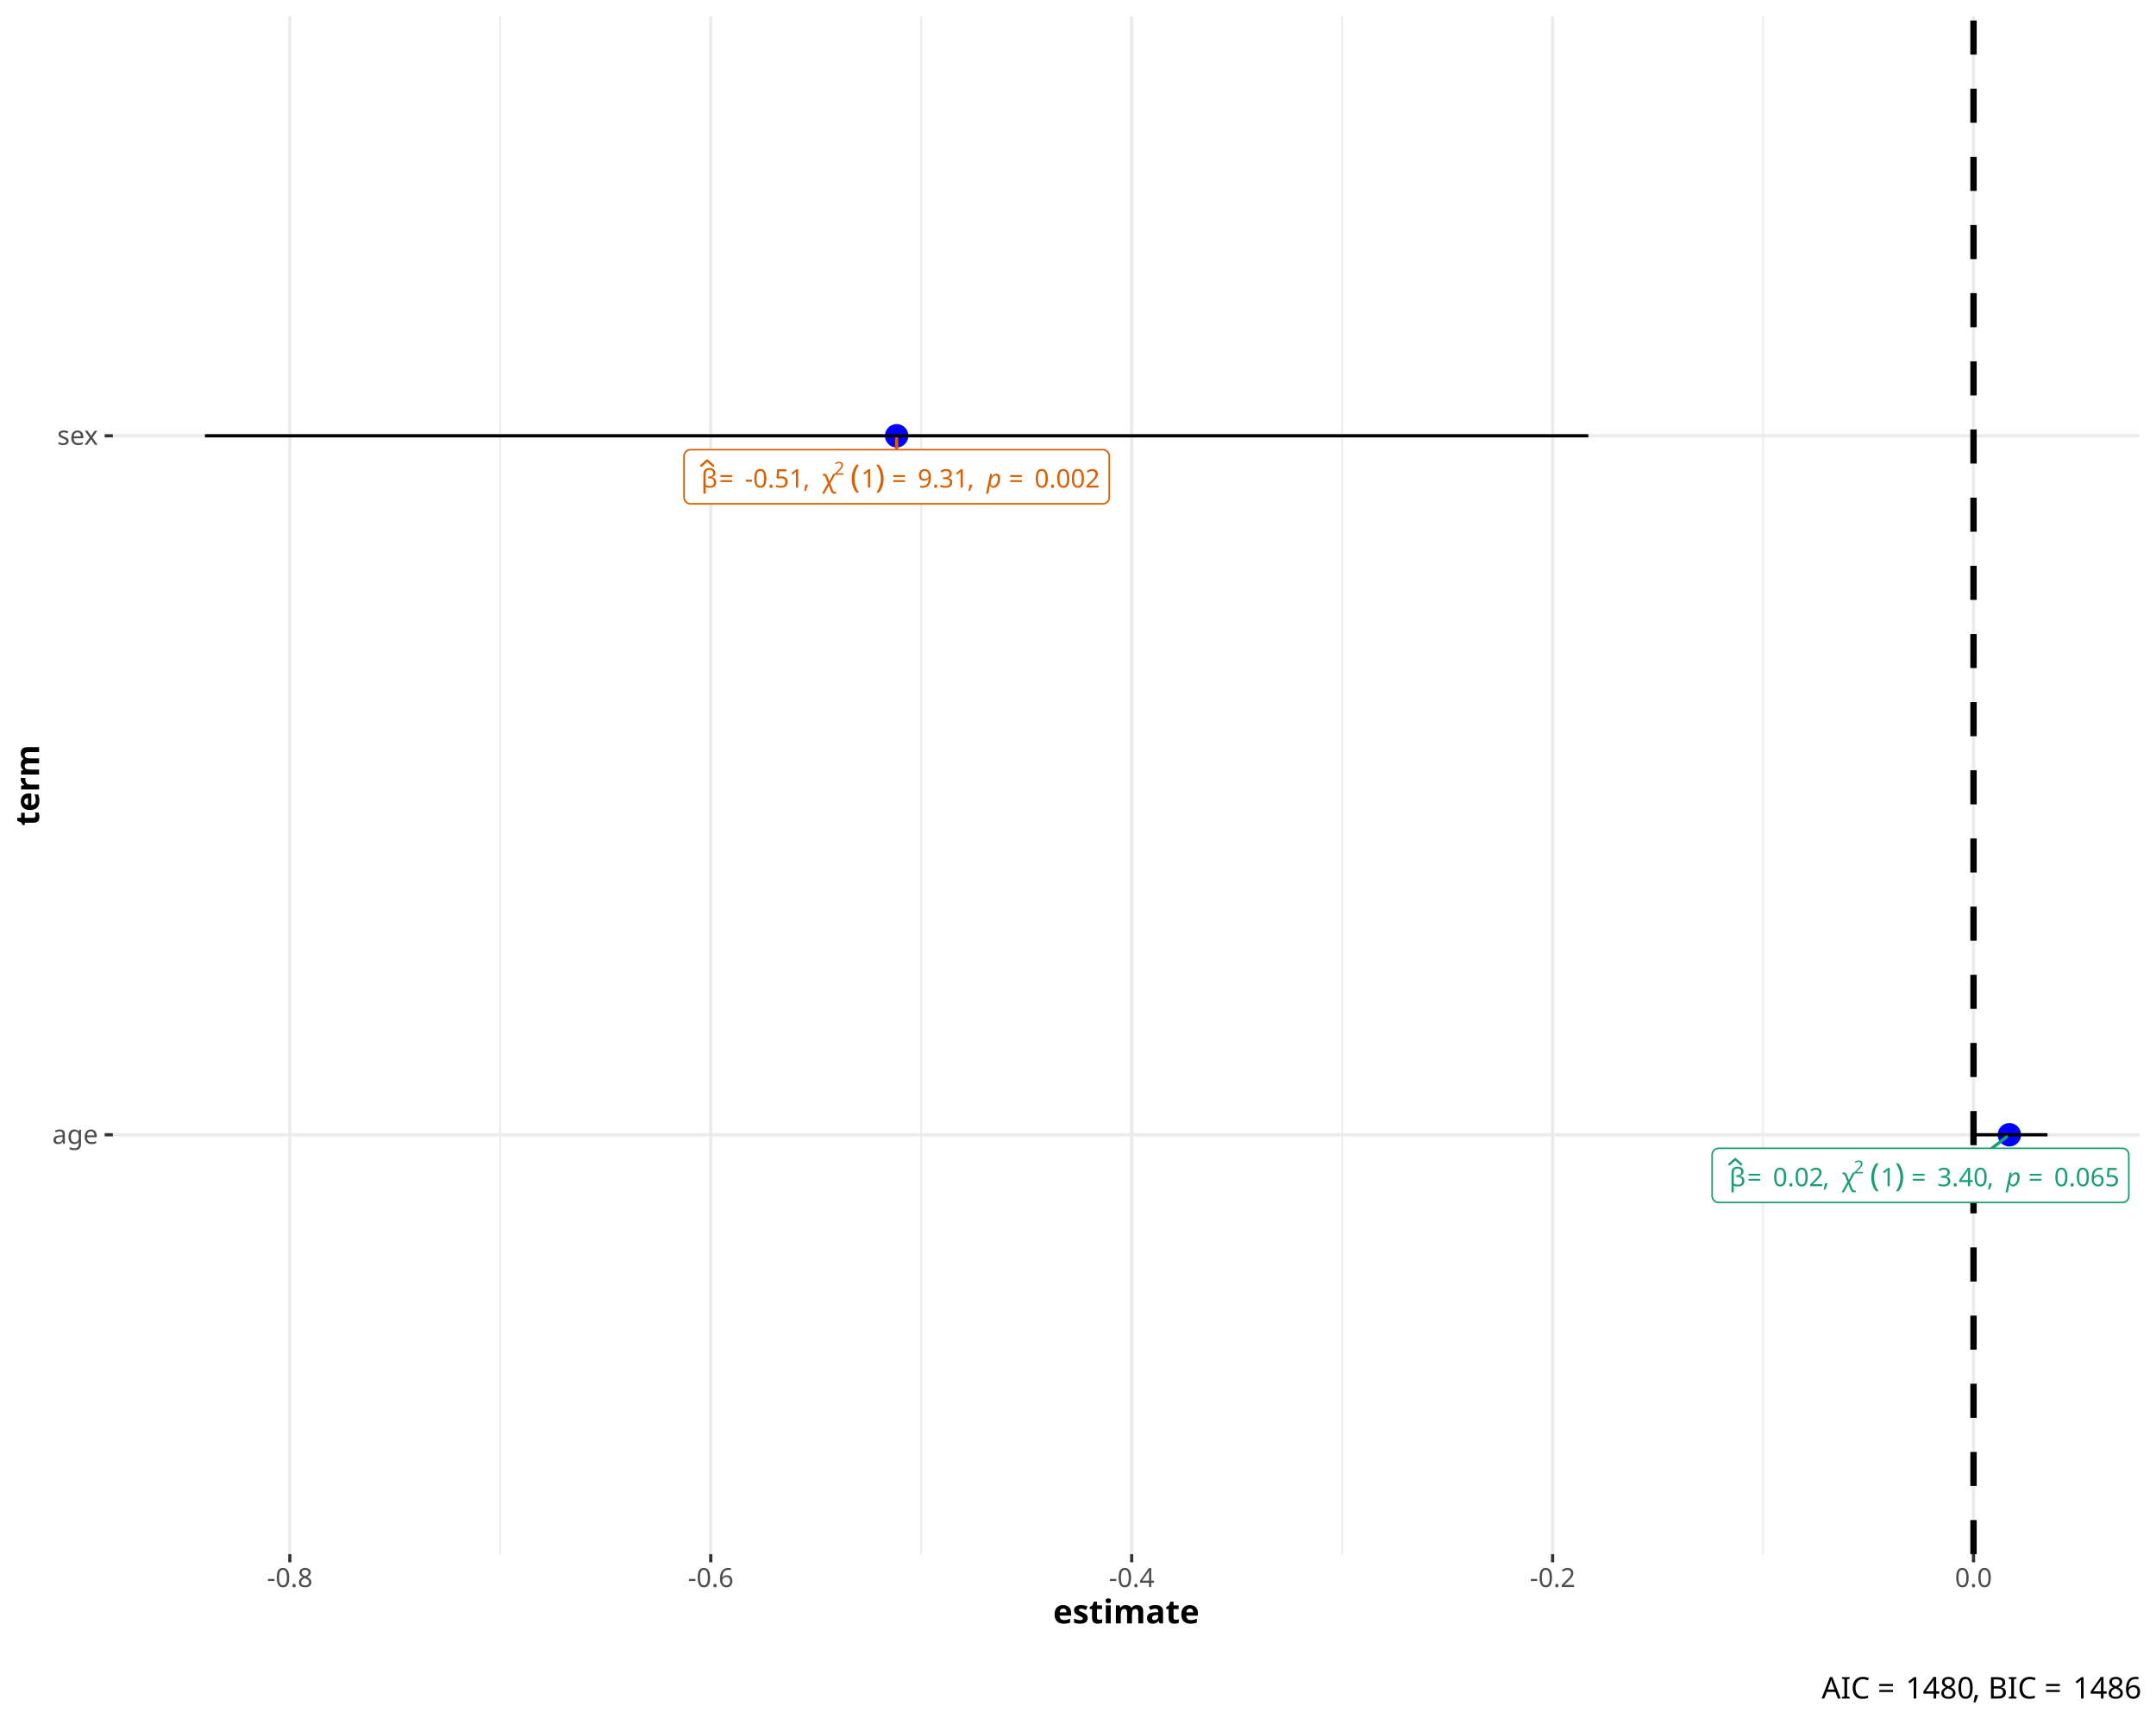
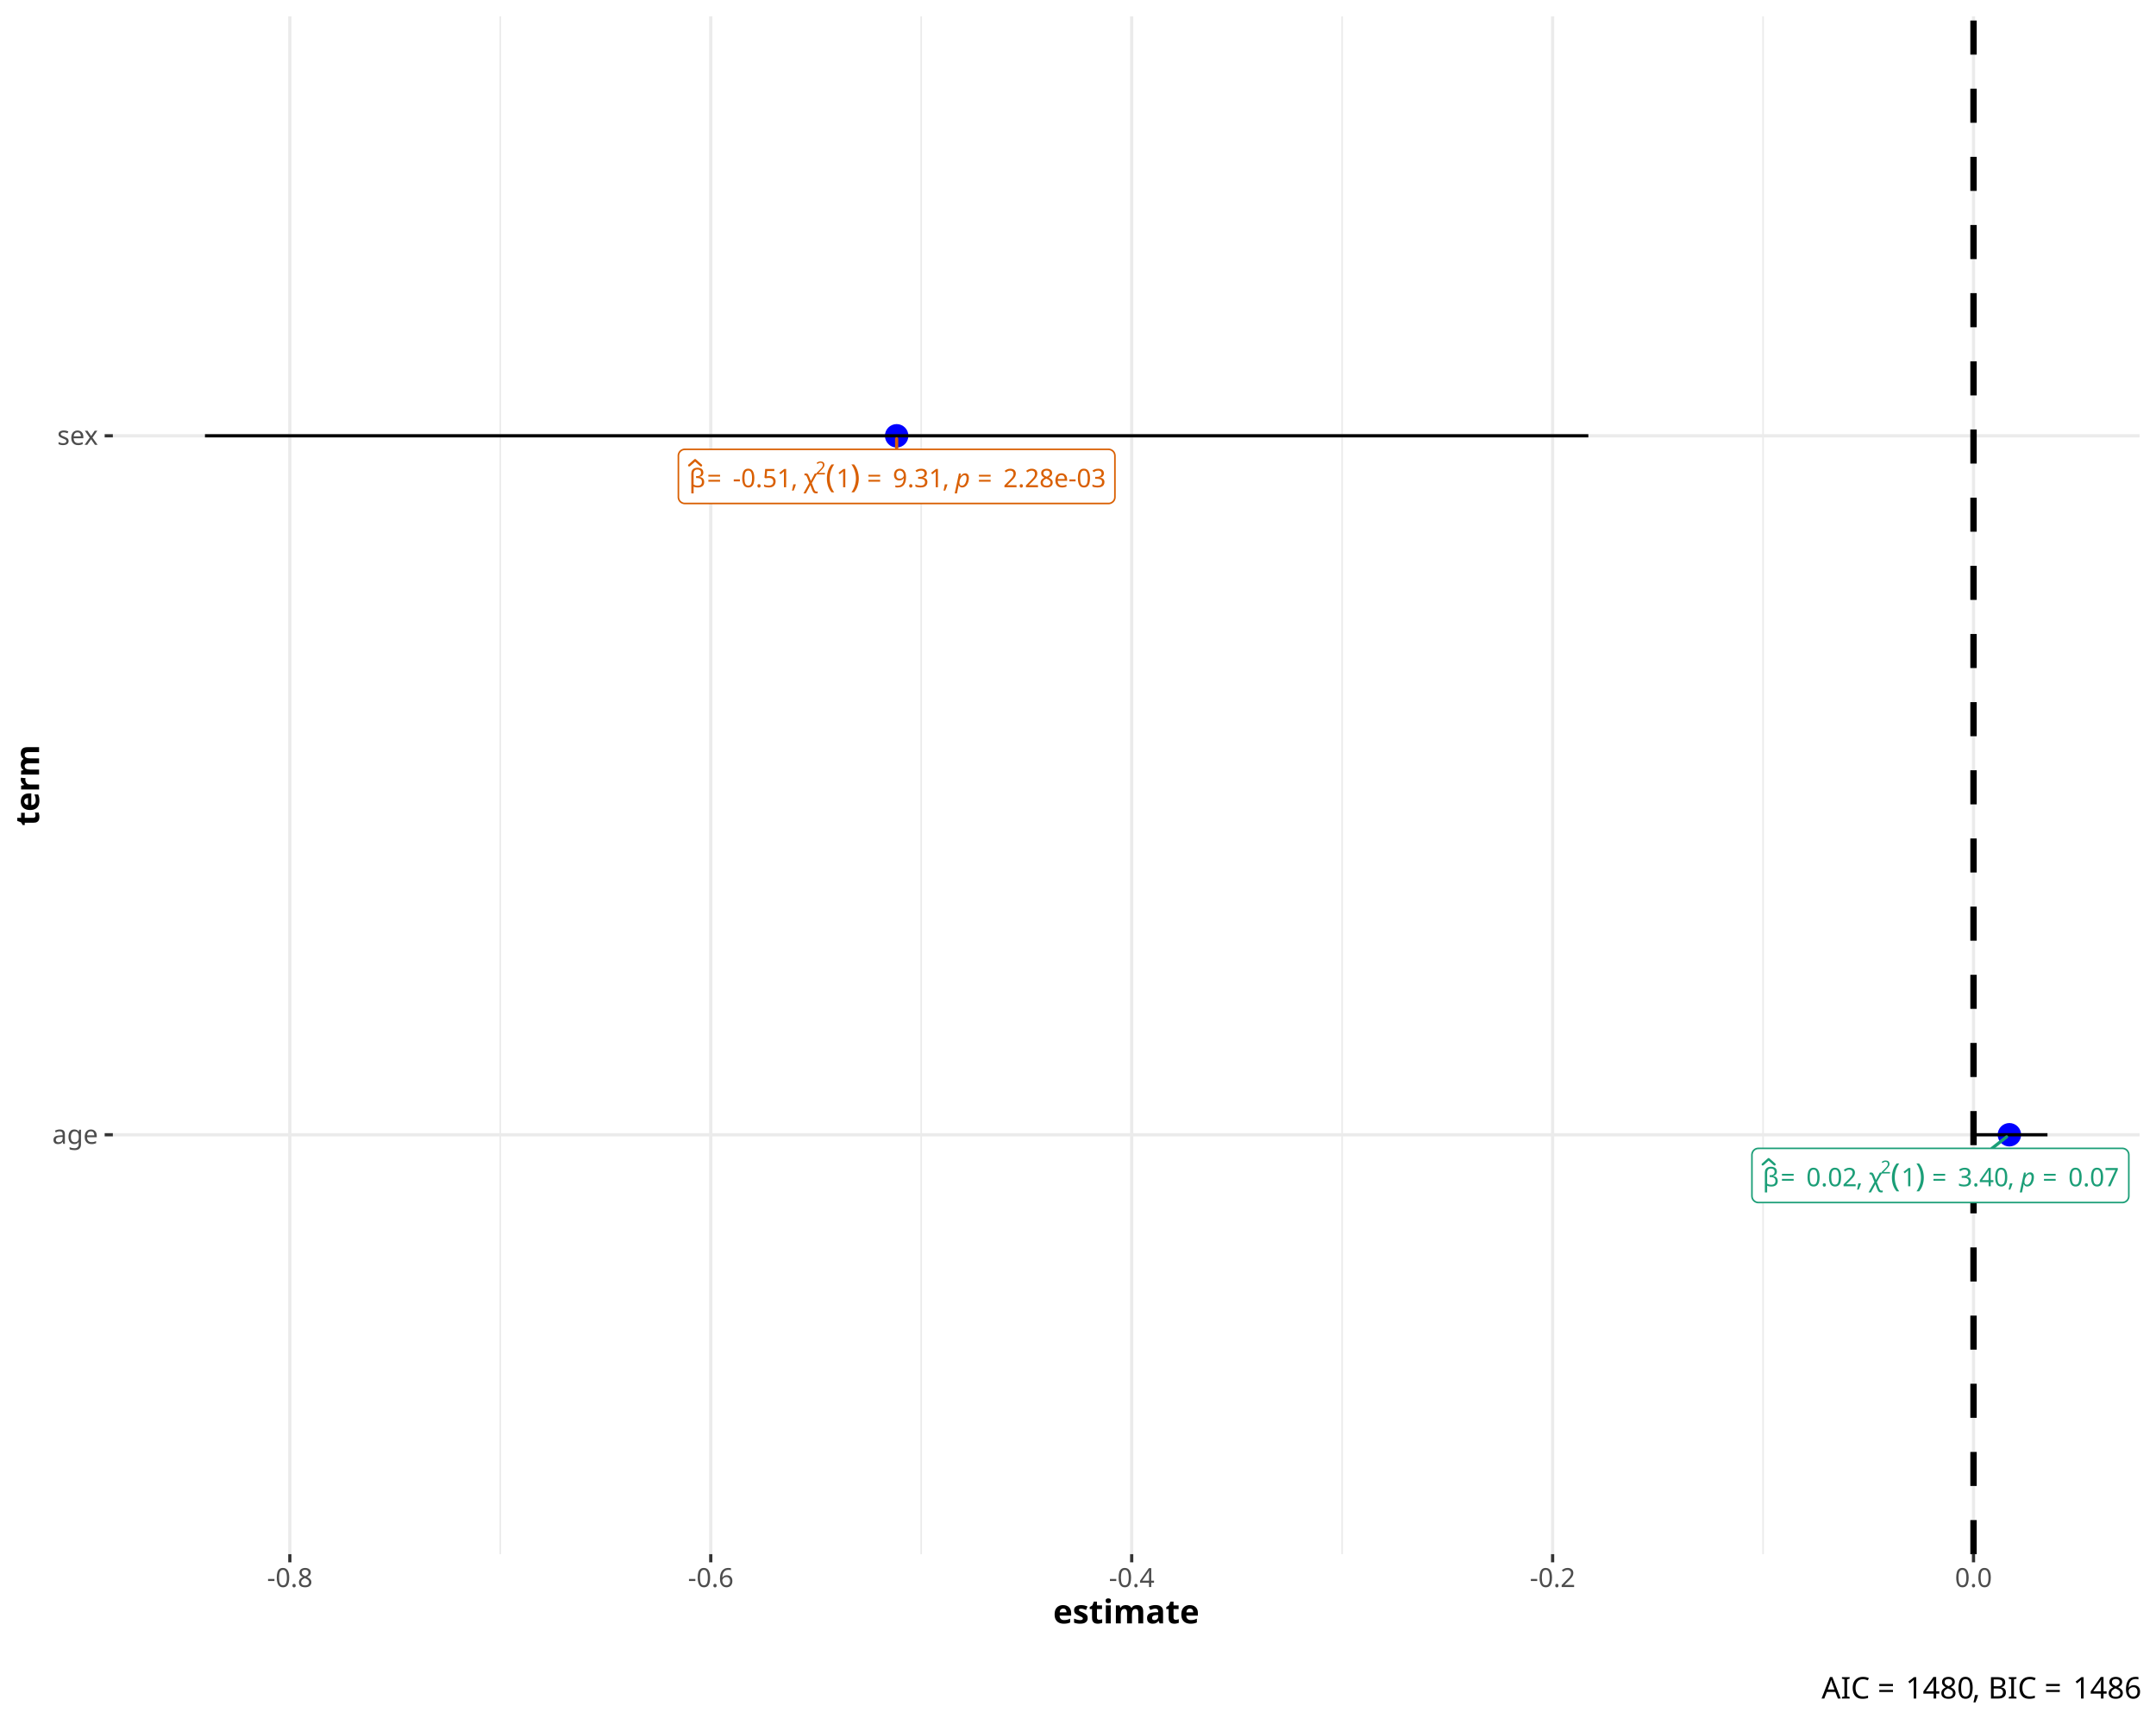
<svg xmlns="http://www.w3.org/2000/svg" class="svglite" data-engine-version="2.0" width="720.00pt" height="576.00pt" viewBox="0 0 720.00 576.00">
  <defs>
    <style type="text/css">
    .svglite line, .svglite polyline, .svglite polygon, .svglite path, .svglite rect, .svglite circle {
      fill: none;
      stroke: #000000;
      stroke-linecap: round;
      stroke-linejoin: round;
      stroke-miterlimit: 10.00;
    }
  </style>
  </defs>
  <rect width="100%" height="100%" style="stroke: none; fill: #FFFFFF;" />
  <defs>
    <clipPath id="cpMC4wMHw3MjAuMDB8MC4wMHw1NzYuMDA=">
      <rect x="0.00" y="0.00" width="720.00" height="576.00" />
    </clipPath>
  </defs>
  <g clip-path="url(#cpMC4wMHw3MjAuMDB8MC4wMHw1NzYuMDA=)">
    <rect x="0.00" y="0.00" width="720.00" height="576.00" style="stroke-width: 1.07; stroke: #FFFFFF; fill: #FFFFFF;" />
  </g>
  <defs>
    <clipPath id="cpMzcuNjl8NzE0LjUyfDUuNDh8NTE4Ljk1">
      <rect x="37.69" y="5.48" width="676.83" height="513.47" />
    </clipPath>
  </defs>
  <g clip-path="url(#cpMzcuNjl8NzE0LjUyfDUuNDh8NTE4Ljk1)">
    <rect x="37.69" y="5.48" width="676.83" height="513.47" style="stroke-width: 1.07; stroke: none; fill: #FFFFFF;" />
    <polyline points="167.07,518.95 167.07,5.48 " style="stroke-width: 0.53; stroke: #EBEBEB; stroke-linecap: butt;" />
    <polyline points="307.64,518.95 307.64,5.48 " style="stroke-width: 0.53; stroke: #EBEBEB; stroke-linecap: butt;" />
    <polyline points="448.21,518.95 448.21,5.48 " style="stroke-width: 0.53; stroke: #EBEBEB; stroke-linecap: butt;" />
    <polyline points="588.78,518.95 588.78,5.48 " style="stroke-width: 0.53; stroke: #EBEBEB; stroke-linecap: butt;" />
    <polyline points="37.69,378.91 714.52,378.91 " style="stroke-width: 1.07; stroke: #EBEBEB; stroke-linecap: butt;" />
    <polyline points="37.69,145.52 714.52,145.52 " style="stroke-width: 1.07; stroke: #EBEBEB; stroke-linecap: butt;" />
    <polyline points="96.79,518.95 96.79,5.48 " style="stroke-width: 1.07; stroke: #EBEBEB; stroke-linecap: butt;" />
    <polyline points="237.36,518.95 237.36,5.48 " style="stroke-width: 1.07; stroke: #EBEBEB; stroke-linecap: butt;" />
    <polyline points="377.93,518.95 377.93,5.48 " style="stroke-width: 1.07; stroke: #EBEBEB; stroke-linecap: butt;" />
    <polyline points="518.50,518.95 518.50,5.48 " style="stroke-width: 1.07; stroke: #EBEBEB; stroke-linecap: butt;" />
    <polyline points="659.06,518.95 659.06,5.48 " style="stroke-width: 1.07; stroke: #EBEBEB; stroke-linecap: butt;" />
    <circle cx="671.04" cy="378.91" r="3.56" style="stroke-width: 0.71; stroke: #0000FF; fill: #0000FF;" />
    <circle cx="299.44" cy="145.52" r="3.56" style="stroke-width: 0.71; stroke: #0000FF; fill: #0000FF;" />
    <polyline points="683.76,378.91 683.76,378.91 " style="stroke-width: 1.07; stroke-linecap: butt;" />
    <polyline points="683.76,378.91 658.32,378.91 " style="stroke-width: 1.07; stroke-linecap: butt;" />
    <polyline points="658.32,378.91 658.32,378.91 " style="stroke-width: 1.07; stroke-linecap: butt;" />
    <polyline points="530.43,145.52 530.43,145.52 " style="stroke-width: 1.07; stroke-linecap: butt;" />
    <polyline points="530.43,145.52 68.45,145.52 " style="stroke-width: 1.07; stroke-linecap: butt;" />
    <polyline points="68.45,145.52 68.45,145.52 " style="stroke-width: 1.07; stroke-linecap: butt;" />
    <line x1="659.06" y1="518.95" x2="659.06" y2="5.48" style="stroke-width: 2.13; stroke-dasharray: 11.38,11.38; stroke-linecap: butt;" />
-     <line x1="665.19" y1="383.43" x2="670.11" y2="379.63" style="stroke-width: 1.07; stroke: #1B9E77;" />
-     <line x1="299.44" y1="150.15" x2="299.44" y2="146.52" style="stroke-width: 1.07; stroke: #D95F02;" />
-     <polygon points="573.93,401.52 708.76,401.52 708.67,401.52 709.02,401.50 709.36,401.43 709.69,401.31 709.99,401.14 710.26,400.92 710.49,400.66 710.67,400.36 710.81,400.04 710.89,399.71 710.92,399.36 710.92,399.36 710.92,385.59 710.92,385.59 710.89,385.25 710.81,384.91 710.67,384.59 710.49,384.30 710.26,384.04 709.99,383.82 709.69,383.64 709.36,383.52 709.02,383.45 708.76,383.43 573.93,383.43 574.19,383.45 573.85,383.43 573.50,383.48 573.17,383.57 572.85,383.72 572.57,383.92 572.32,384.16 572.11,384.44 571.95,384.75 571.84,385.08 571.78,385.42 571.77,385.59 571.77,399.36 571.78,399.19 571.78,399.53 571.84,399.88 571.95,400.21 572.11,400.51 572.32,400.79 572.57,401.03 572.85,401.23 573.17,401.38 573.50,401.48 573.85,401.52 " style="stroke-width: 0.53; stroke: #1B9E77; fill: #FFFFFF;" />
-     <text x="575.37" y="396.10" style="font-size: 8.54px; fill: #1B9E77; font-family: sans;" textLength="2.14px" lengthAdjust="spacingAndGlyphs"> </text>
-     <text x="577.51" y="396.10" style="font-size: 8.54px; fill: #1B9E77; font-family: sans;" textLength="3.96px" lengthAdjust="spacingAndGlyphs">β</text>
-     <polyline points="577.51,388.80 579.49,387.03 581.47,388.80 " style="stroke-width: 0.75; stroke: #1B9E77;" />
-     <text x="583.44" y="396.10" style="font-size: 8.54px; fill: #1B9E77; font-family: sans;" textLength="6.63px" lengthAdjust="spacingAndGlyphs">=</text>
-     <text x="592.05" y="396.10" style="font-size: 8.54px; fill: #1B9E77; font-family: sans;" textLength="16.61px" lengthAdjust="spacingAndGlyphs">0.02</text>
-     <text x="608.66" y="396.10" style="font-size: 8.54px; fill: #1B9E77; font-family: sans;" textLength="2.14px" lengthAdjust="spacingAndGlyphs">,</text>
-     <text x="610.80" y="396.10" style="font-size: 8.54px; fill: #1B9E77; font-family: sans;" textLength="2.14px" lengthAdjust="spacingAndGlyphs"> </text>
-     <text x="612.93" y="396.10" style="font-size: 8.54px; fill: #1B9E77; font-family: sans;" textLength="2.14px" lengthAdjust="spacingAndGlyphs"> </text>
-     <text x="615.07" y="396.10" style="font-size: 8.54px; fill: #1B9E77; font-family: sans;" textLength="3.97px" lengthAdjust="spacingAndGlyphs">χ</text>
-     <text x="619.04" y="391.81" style="font-size: 5.98px; fill: #1B9E77; font-family: sans;" textLength="3.32px" lengthAdjust="spacingAndGlyphs">2</text>
-     <text x="622.36" y="396.10" style="font-size: 8.54px; fill: #1B9E77; font-family: sans;" textLength="2.14px" lengthAdjust="spacingAndGlyphs"> </text>
-     <text x="624.50" y="396.10" style="font-size: 10.67px; fill: #1B9E77; font-family: sans;" textLength="3.55px" lengthAdjust="spacingAndGlyphs">(</text>
-     <text x="628.05" y="396.10" style="font-size: 8.54px; fill: #1B9E77; font-family: sans;" textLength="4.75px" lengthAdjust="spacingAndGlyphs">1</text>
-     <text x="632.80" y="396.10" style="font-size: 10.67px; fill: #1B9E77; font-family: sans;" textLength="3.55px" lengthAdjust="spacingAndGlyphs">)</text>
-     <text x="638.32" y="396.10" style="font-size: 8.54px; fill: #1B9E77; font-family: sans;" textLength="6.63px" lengthAdjust="spacingAndGlyphs">=</text>
-     <text x="646.92" y="396.10" style="font-size: 8.54px; fill: #1B9E77; font-family: sans;" textLength="16.61px" lengthAdjust="spacingAndGlyphs">3.40</text>
-     <text x="663.54" y="396.10" style="font-size: 8.54px; fill: #1B9E77; font-family: sans;" textLength="2.14px" lengthAdjust="spacingAndGlyphs">,</text>
-     <text x="665.67" y="396.10" style="font-size: 8.54px; fill: #1B9E77; font-family: sans;" textLength="2.14px" lengthAdjust="spacingAndGlyphs"> </text>
-     <text x="667.81" y="396.10" style="font-size: 8.54px; fill: #1B9E77; font-family: sans;" textLength="2.14px" lengthAdjust="spacingAndGlyphs"> </text>
-     <text x="669.94" y="396.10" style="font-size: 8.54px; font-style: italic; fill: #1B9E77; font-family: sans;" textLength="4.75px" lengthAdjust="spacingAndGlyphs">p</text>
-     <text x="677.36" y="396.10" style="font-size: 8.54px; fill: #1B9E77; font-family: sans;" textLength="6.63px" lengthAdjust="spacingAndGlyphs">=</text>
-     <text x="685.96" y="396.10" style="font-size: 8.54px; fill: #1B9E77; font-family: sans;" textLength="21.36px" lengthAdjust="spacingAndGlyphs">0.065</text>
-     <polygon points="230.60,168.23 368.28,168.23 368.19,168.23 368.54,168.22 368.88,168.15 369.20,168.02 369.50,167.85 369.77,167.63 370.00,167.37 370.19,167.08 370.32,166.76 370.41,166.42 370.44,166.07 370.44,166.07 370.44,152.31 370.44,152.31 370.41,151.96 370.32,151.62 370.19,151.30 370.00,151.01 369.77,150.75 369.50,150.53 369.20,150.35 368.88,150.23 368.54,150.16 368.28,150.15 230.60,150.15 230.87,150.16 230.52,150.15 230.17,150.19 229.84,150.29 229.52,150.44 229.24,150.63 228.99,150.87 228.78,151.15 228.62,151.46 228.51,151.79 228.45,152.13 228.44,152.31 228.44,166.07 228.45,165.90 228.45,166.25 228.51,166.59 228.62,166.92 228.78,167.23 228.99,167.51 229.24,167.75 229.52,167.94 229.84,168.09 230.17,168.19 230.52,168.23 " style="stroke-width: 0.53; stroke: #D95F02; fill: #FFFFFF;" />
-     <text x="232.04" y="162.81" style="font-size: 8.54px; fill: #D95F02; font-family: sans;" textLength="2.14px" lengthAdjust="spacingAndGlyphs"> </text>
-     <text x="234.18" y="162.81" style="font-size: 8.54px; fill: #D95F02; font-family: sans;" textLength="3.96px" lengthAdjust="spacingAndGlyphs">β</text>
-     <polyline points="234.18,155.51 236.16,153.75 238.14,155.51 " style="stroke-width: 0.75; stroke: #D95F02;" />
-     <text x="240.12" y="162.81" style="font-size: 8.54px; fill: #D95F02; font-family: sans;" textLength="6.63px" lengthAdjust="spacingAndGlyphs">=</text>
-     <text x="248.72" y="162.81" style="font-size: 8.54px; fill: #D95F02; font-family: sans;" textLength="19.46px" lengthAdjust="spacingAndGlyphs">-0.51</text>
-     <text x="268.18" y="162.81" style="font-size: 8.54px; fill: #D95F02; font-family: sans;" textLength="2.14px" lengthAdjust="spacingAndGlyphs">,</text>
-     <text x="270.31" y="162.81" style="font-size: 8.54px; fill: #D95F02; font-family: sans;" textLength="2.14px" lengthAdjust="spacingAndGlyphs"> </text>
-     <text x="272.45" y="162.81" style="font-size: 8.54px; fill: #D95F02; font-family: sans;" textLength="2.14px" lengthAdjust="spacingAndGlyphs"> </text>
-     <text x="274.58" y="162.81" style="font-size: 8.54px; fill: #D95F02; font-family: sans;" textLength="3.97px" lengthAdjust="spacingAndGlyphs">χ</text>
-     <text x="278.55" y="158.52" style="font-size: 5.98px; fill: #D95F02; font-family: sans;" textLength="3.32px" lengthAdjust="spacingAndGlyphs">2</text>
-     <text x="281.87" y="162.81" style="font-size: 8.54px; fill: #D95F02; font-family: sans;" textLength="2.14px" lengthAdjust="spacingAndGlyphs"> </text>
-     <text x="284.01" y="162.81" style="font-size: 10.67px; fill: #D95F02; font-family: sans;" textLength="3.55px" lengthAdjust="spacingAndGlyphs">(</text>
-     <text x="287.56" y="162.81" style="font-size: 8.54px; fill: #D95F02; font-family: sans;" textLength="4.75px" lengthAdjust="spacingAndGlyphs">1</text>
-     <text x="292.31" y="162.81" style="font-size: 10.67px; fill: #D95F02; font-family: sans;" textLength="3.55px" lengthAdjust="spacingAndGlyphs">)</text>
-     <text x="297.83" y="162.81" style="font-size: 8.54px; fill: #D95F02; font-family: sans;" textLength="6.63px" lengthAdjust="spacingAndGlyphs">=</text>
-     <text x="306.44" y="162.81" style="font-size: 8.54px; fill: #D95F02; font-family: sans;" textLength="16.61px" lengthAdjust="spacingAndGlyphs">9.31</text>
-     <text x="323.05" y="162.81" style="font-size: 8.54px; fill: #D95F02; font-family: sans;" textLength="2.14px" lengthAdjust="spacingAndGlyphs">,</text>
-     <text x="325.19" y="162.81" style="font-size: 8.54px; fill: #D95F02; font-family: sans;" textLength="2.14px" lengthAdjust="spacingAndGlyphs"> </text>
-     <text x="327.32" y="162.81" style="font-size: 8.54px; fill: #D95F02; font-family: sans;" textLength="2.14px" lengthAdjust="spacingAndGlyphs"> </text>
-     <text x="329.46" y="162.81" style="font-size: 8.54px; font-style: italic; fill: #D95F02; font-family: sans;" textLength="4.75px" lengthAdjust="spacingAndGlyphs">p</text>
-     <text x="336.87" y="162.81" style="font-size: 8.54px; fill: #D95F02; font-family: sans;" textLength="6.63px" lengthAdjust="spacingAndGlyphs">=</text>
-     <text x="345.47" y="162.81" style="font-size: 8.54px; fill: #D95F02; font-family: sans;" textLength="21.36px" lengthAdjust="spacingAndGlyphs">0.002</text>
+     <line x1="665.24" y1="383.45" x2="670.11" y2="379.63" style="stroke-width: 1.07; stroke: #1B9E77;" />
+     <line x1="299.44" y1="150.04" x2="299.44" y2="146.52" style="stroke-width: 1.07; stroke: #D95F02;" />
+     <polygon points="587.22,401.54 708.76,401.54 708.67,401.54 709.02,401.53 709.36,401.46 709.69,401.33 709.99,401.16 710.26,400.94 710.49,400.68 710.67,400.38 710.81,400.07 710.89,399.73 710.92,399.38 710.92,399.38 710.92,385.61 710.92,385.61 710.89,385.27 710.81,384.93 710.67,384.61 710.49,384.32 710.26,384.06 709.99,383.84 709.69,383.66 709.36,383.54 709.02,383.47 708.76,383.45 587.22,383.45 587.48,383.47 587.14,383.46 586.79,383.50 586.46,383.59 586.14,383.74 585.86,383.94 585.61,384.18 585.40,384.46 585.24,384.77 585.13,385.10 585.07,385.44 585.06,385.61 585.06,399.38 585.07,399.21 585.07,399.55 585.13,399.90 585.24,400.23 585.40,400.54 585.61,400.81 585.86,401.05 586.14,401.25 586.46,401.40 586.79,401.50 587.14,401.54 " style="stroke-width: 0.53; stroke: #1B9E77; fill: #FFFFFF;" />
+     <text x="588.66" y="396.12" style="font-size: 8.54px; fill: #1B9E77; font-family: sans;" textLength="3.96px" lengthAdjust="spacingAndGlyphs">β</text>
+     <polyline points="588.66,388.82 590.64,387.05 592.62,388.82 " style="stroke-width: 0.75; stroke: #1B9E77;" />
+     <text x="594.60" y="396.12" style="font-size: 8.54px; fill: #1B9E77; font-family: sans;" textLength="6.63px" lengthAdjust="spacingAndGlyphs">=</text>
+     <text x="603.20" y="396.12" style="font-size: 8.54px; fill: #1B9E77; font-family: sans;" textLength="16.61px" lengthAdjust="spacingAndGlyphs">0.02</text>
+     <text x="619.82" y="396.12" style="font-size: 8.54px; fill: #1B9E77; font-family: sans;" textLength="2.14px" lengthAdjust="spacingAndGlyphs">,</text>
+     <text x="621.95" y="396.12" style="font-size: 8.54px; fill: #1B9E77; font-family: sans;" textLength="2.14px" lengthAdjust="spacingAndGlyphs"> </text>
+     <text x="624.09" y="396.12" style="font-size: 8.54px; fill: #1B9E77; font-family: sans;" textLength="3.97px" lengthAdjust="spacingAndGlyphs">χ</text>
+     <text x="628.06" y="391.83" style="font-size: 5.98px; fill: #1B9E77; font-family: sans;" textLength="3.32px" lengthAdjust="spacingAndGlyphs">2</text>
+     <text x="631.38" y="396.12" style="font-size: 10.67px; fill: #1B9E77; font-family: sans;" textLength="3.55px" lengthAdjust="spacingAndGlyphs">(</text>
+     <text x="634.93" y="396.12" style="font-size: 8.54px; fill: #1B9E77; font-family: sans;" textLength="4.75px" lengthAdjust="spacingAndGlyphs">1</text>
+     <text x="639.68" y="396.12" style="font-size: 10.67px; fill: #1B9E77; font-family: sans;" textLength="3.55px" lengthAdjust="spacingAndGlyphs">)</text>
+     <text x="645.20" y="396.12" style="font-size: 8.54px; fill: #1B9E77; font-family: sans;" textLength="6.63px" lengthAdjust="spacingAndGlyphs">=</text>
+     <text x="653.81" y="396.12" style="font-size: 8.54px; fill: #1B9E77; font-family: sans;" textLength="16.61px" lengthAdjust="spacingAndGlyphs">3.40</text>
+     <text x="670.42" y="396.12" style="font-size: 8.54px; fill: #1B9E77; font-family: sans;" textLength="2.14px" lengthAdjust="spacingAndGlyphs">,</text>
+     <text x="672.56" y="396.12" style="font-size: 8.54px; fill: #1B9E77; font-family: sans;" textLength="2.14px" lengthAdjust="spacingAndGlyphs"> </text>
+     <text x="674.69" y="396.12" style="font-size: 8.54px; font-style: italic; fill: #1B9E77; font-family: sans;" textLength="4.75px" lengthAdjust="spacingAndGlyphs">p</text>
+     <text x="682.10" y="396.12" style="font-size: 8.54px; fill: #1B9E77; font-family: sans;" textLength="6.63px" lengthAdjust="spacingAndGlyphs">=</text>
+     <text x="690.71" y="396.12" style="font-size: 8.54px; fill: #1B9E77; font-family: sans;" textLength="16.61px" lengthAdjust="spacingAndGlyphs">0.07</text>
+     <polygon points="228.71,168.12 370.17,168.12 370.09,168.12 370.43,168.11 370.77,168.04 371.10,167.91 371.40,167.74 371.67,167.52 371.90,167.26 372.09,166.97 372.22,166.65 372.30,166.31 372.33,165.96 372.33,165.96 372.33,152.20 372.33,152.20 372.30,151.85 372.22,151.51 372.09,151.19 371.90,150.90 371.67,150.64 371.40,150.42 371.10,150.24 370.77,150.12 370.43,150.05 370.17,150.04 228.71,150.04 228.97,150.05 228.62,150.04 228.28,150.08 227.94,150.18 227.63,150.33 227.34,150.52 227.09,150.76 226.88,151.04 226.72,151.35 226.61,151.68 226.55,152.02 226.55,152.20 226.55,165.96 226.55,165.79 226.55,166.14 226.61,166.48 226.72,166.81 226.88,167.12 227.09,167.40 227.34,167.64 227.63,167.83 227.94,167.98 228.28,168.08 228.62,168.12 " style="stroke-width: 0.53; stroke: #D95F02; fill: #FFFFFF;" />
+     <text x="230.15" y="162.70" style="font-size: 8.54px; fill: #D95F02; font-family: sans;" textLength="3.96px" lengthAdjust="spacingAndGlyphs">β</text>
+     <polyline points="230.15,155.40 232.13,153.64 234.11,155.40 " style="stroke-width: 0.75; stroke: #D95F02;" />
+     <text x="236.08" y="162.70" style="font-size: 8.54px; fill: #D95F02; font-family: sans;" textLength="6.63px" lengthAdjust="spacingAndGlyphs">=</text>
+     <text x="244.69" y="162.70" style="font-size: 8.54px; fill: #D95F02; font-family: sans;" textLength="19.46px" lengthAdjust="spacingAndGlyphs">-0.51</text>
+     <text x="264.14" y="162.70" style="font-size: 8.54px; fill: #D95F02; font-family: sans;" textLength="2.14px" lengthAdjust="spacingAndGlyphs">,</text>
+     <text x="266.28" y="162.70" style="font-size: 8.54px; fill: #D95F02; font-family: sans;" textLength="2.14px" lengthAdjust="spacingAndGlyphs"> </text>
+     <text x="268.41" y="162.70" style="font-size: 8.54px; fill: #D95F02; font-family: sans;" textLength="3.97px" lengthAdjust="spacingAndGlyphs">χ</text>
+     <text x="272.38" y="158.41" style="font-size: 5.98px; fill: #D95F02; font-family: sans;" textLength="3.32px" lengthAdjust="spacingAndGlyphs">2</text>
+     <text x="275.71" y="162.70" style="font-size: 10.67px; fill: #D95F02; font-family: sans;" textLength="3.55px" lengthAdjust="spacingAndGlyphs">(</text>
+     <text x="279.26" y="162.70" style="font-size: 8.54px; fill: #D95F02; font-family: sans;" textLength="4.75px" lengthAdjust="spacingAndGlyphs">1</text>
+     <text x="284.01" y="162.70" style="font-size: 10.67px; fill: #D95F02; font-family: sans;" textLength="3.55px" lengthAdjust="spacingAndGlyphs">)</text>
+     <text x="289.53" y="162.70" style="font-size: 8.54px; fill: #D95F02; font-family: sans;" textLength="6.63px" lengthAdjust="spacingAndGlyphs">=</text>
+     <text x="298.13" y="162.70" style="font-size: 8.54px; fill: #D95F02; font-family: sans;" textLength="16.61px" lengthAdjust="spacingAndGlyphs">9.31</text>
+     <text x="314.75" y="162.70" style="font-size: 8.54px; fill: #D95F02; font-family: sans;" textLength="2.14px" lengthAdjust="spacingAndGlyphs">,</text>
+     <text x="316.88" y="162.70" style="font-size: 8.54px; fill: #D95F02; font-family: sans;" textLength="2.14px" lengthAdjust="spacingAndGlyphs"> </text>
+     <text x="319.02" y="162.70" style="font-size: 8.54px; font-style: italic; fill: #D95F02; font-family: sans;" textLength="4.75px" lengthAdjust="spacingAndGlyphs">p</text>
+     <text x="326.43" y="162.70" style="font-size: 8.54px; fill: #D95F02; font-family: sans;" textLength="6.63px" lengthAdjust="spacingAndGlyphs">=</text>
+     <text x="335.03" y="162.70" style="font-size: 8.54px; fill: #D95F02; font-family: sans;" textLength="33.70px" lengthAdjust="spacingAndGlyphs">2.28e-03</text>
  </g>
  <g clip-path="url(#cpMC4wMHw3MjAuMDB8MC4wMHw1NzYuMDA=)">
    <text x="32.76" y="381.94" text-anchor="end" style="font-size: 8.80px; fill: #4D4D4D; font-family: sans;" textLength="14.68px" lengthAdjust="spacingAndGlyphs">age</text>
    <text x="32.76" y="148.54" text-anchor="end" style="font-size: 8.80px; fill: #4D4D4D; font-family: sans;" textLength="13.70px" lengthAdjust="spacingAndGlyphs">sex</text>
    <polyline points="34.95,378.91 37.69,378.91 " style="stroke-width: 1.07; stroke: #333333; stroke-linecap: butt;" />
    <polyline points="34.95,145.52 37.69,145.52 " style="stroke-width: 1.07; stroke: #333333; stroke-linecap: butt;" />
    <polyline points="96.79,521.69 96.79,518.95 " style="stroke-width: 1.07; stroke: #333333; stroke-linecap: butt;" />
    <polyline points="237.36,521.69 237.36,518.95 " style="stroke-width: 1.07; stroke: #333333; stroke-linecap: butt;" />
    <polyline points="377.93,521.69 377.93,518.95 " style="stroke-width: 1.07; stroke: #333333; stroke-linecap: butt;" />
    <polyline points="518.50,521.69 518.50,518.95 " style="stroke-width: 1.07; stroke: #333333; stroke-linecap: butt;" />
    <polyline points="659.06,521.69 659.06,518.95 " style="stroke-width: 1.07; stroke: #333333; stroke-linecap: butt;" />
    <text x="96.79" y="529.93" text-anchor="middle" style="font-size: 8.80px; fill: #4D4D4D; font-family: sans;" textLength="15.16px" lengthAdjust="spacingAndGlyphs">-0.8</text>
    <text x="237.36" y="529.93" text-anchor="middle" style="font-size: 8.80px; fill: #4D4D4D; font-family: sans;" textLength="15.16px" lengthAdjust="spacingAndGlyphs">-0.6</text>
    <text x="377.93" y="529.93" text-anchor="middle" style="font-size: 8.80px; fill: #4D4D4D; font-family: sans;" textLength="15.16px" lengthAdjust="spacingAndGlyphs">-0.4</text>
    <text x="518.50" y="529.93" text-anchor="middle" style="font-size: 8.80px; fill: #4D4D4D; font-family: sans;" textLength="15.16px" lengthAdjust="spacingAndGlyphs">-0.2</text>
    <text x="659.06" y="529.93" text-anchor="middle" style="font-size: 8.80px; fill: #4D4D4D; font-family: sans;" textLength="12.23px" lengthAdjust="spacingAndGlyphs">0.0</text>
    <text x="376.10" y="542.07" text-anchor="middle" style="font-size: 11.00px; font-weight: bold; font-family: sans;" textLength="41.58px" lengthAdjust="spacingAndGlyphs">estimate</text>
    <text transform="translate(13.05,262.21) rotate(-90)" text-anchor="middle" style="font-size: 11.00px; font-weight: bold; font-family: sans;" textLength="22.00px" lengthAdjust="spacingAndGlyphs">term</text>
    <text x="608.32" y="567.16" style="font-size: 10.00px; font-family: sans;" textLength="28.07px" lengthAdjust="spacingAndGlyphs">AIC = </text>
    <text x="636.39" y="567.16" style="font-size: 10.00px; font-family: sans;" textLength="22.25px" lengthAdjust="spacingAndGlyphs">1480</text>
    <text x="658.64" y="567.16" style="font-size: 10.00px; font-family: sans;" textLength="33.63px" lengthAdjust="spacingAndGlyphs">, BIC = </text>
    <text x="692.27" y="567.16" style="font-size: 10.00px; font-family: sans;" textLength="22.25px" lengthAdjust="spacingAndGlyphs">1486</text>
  </g>
</svg>
